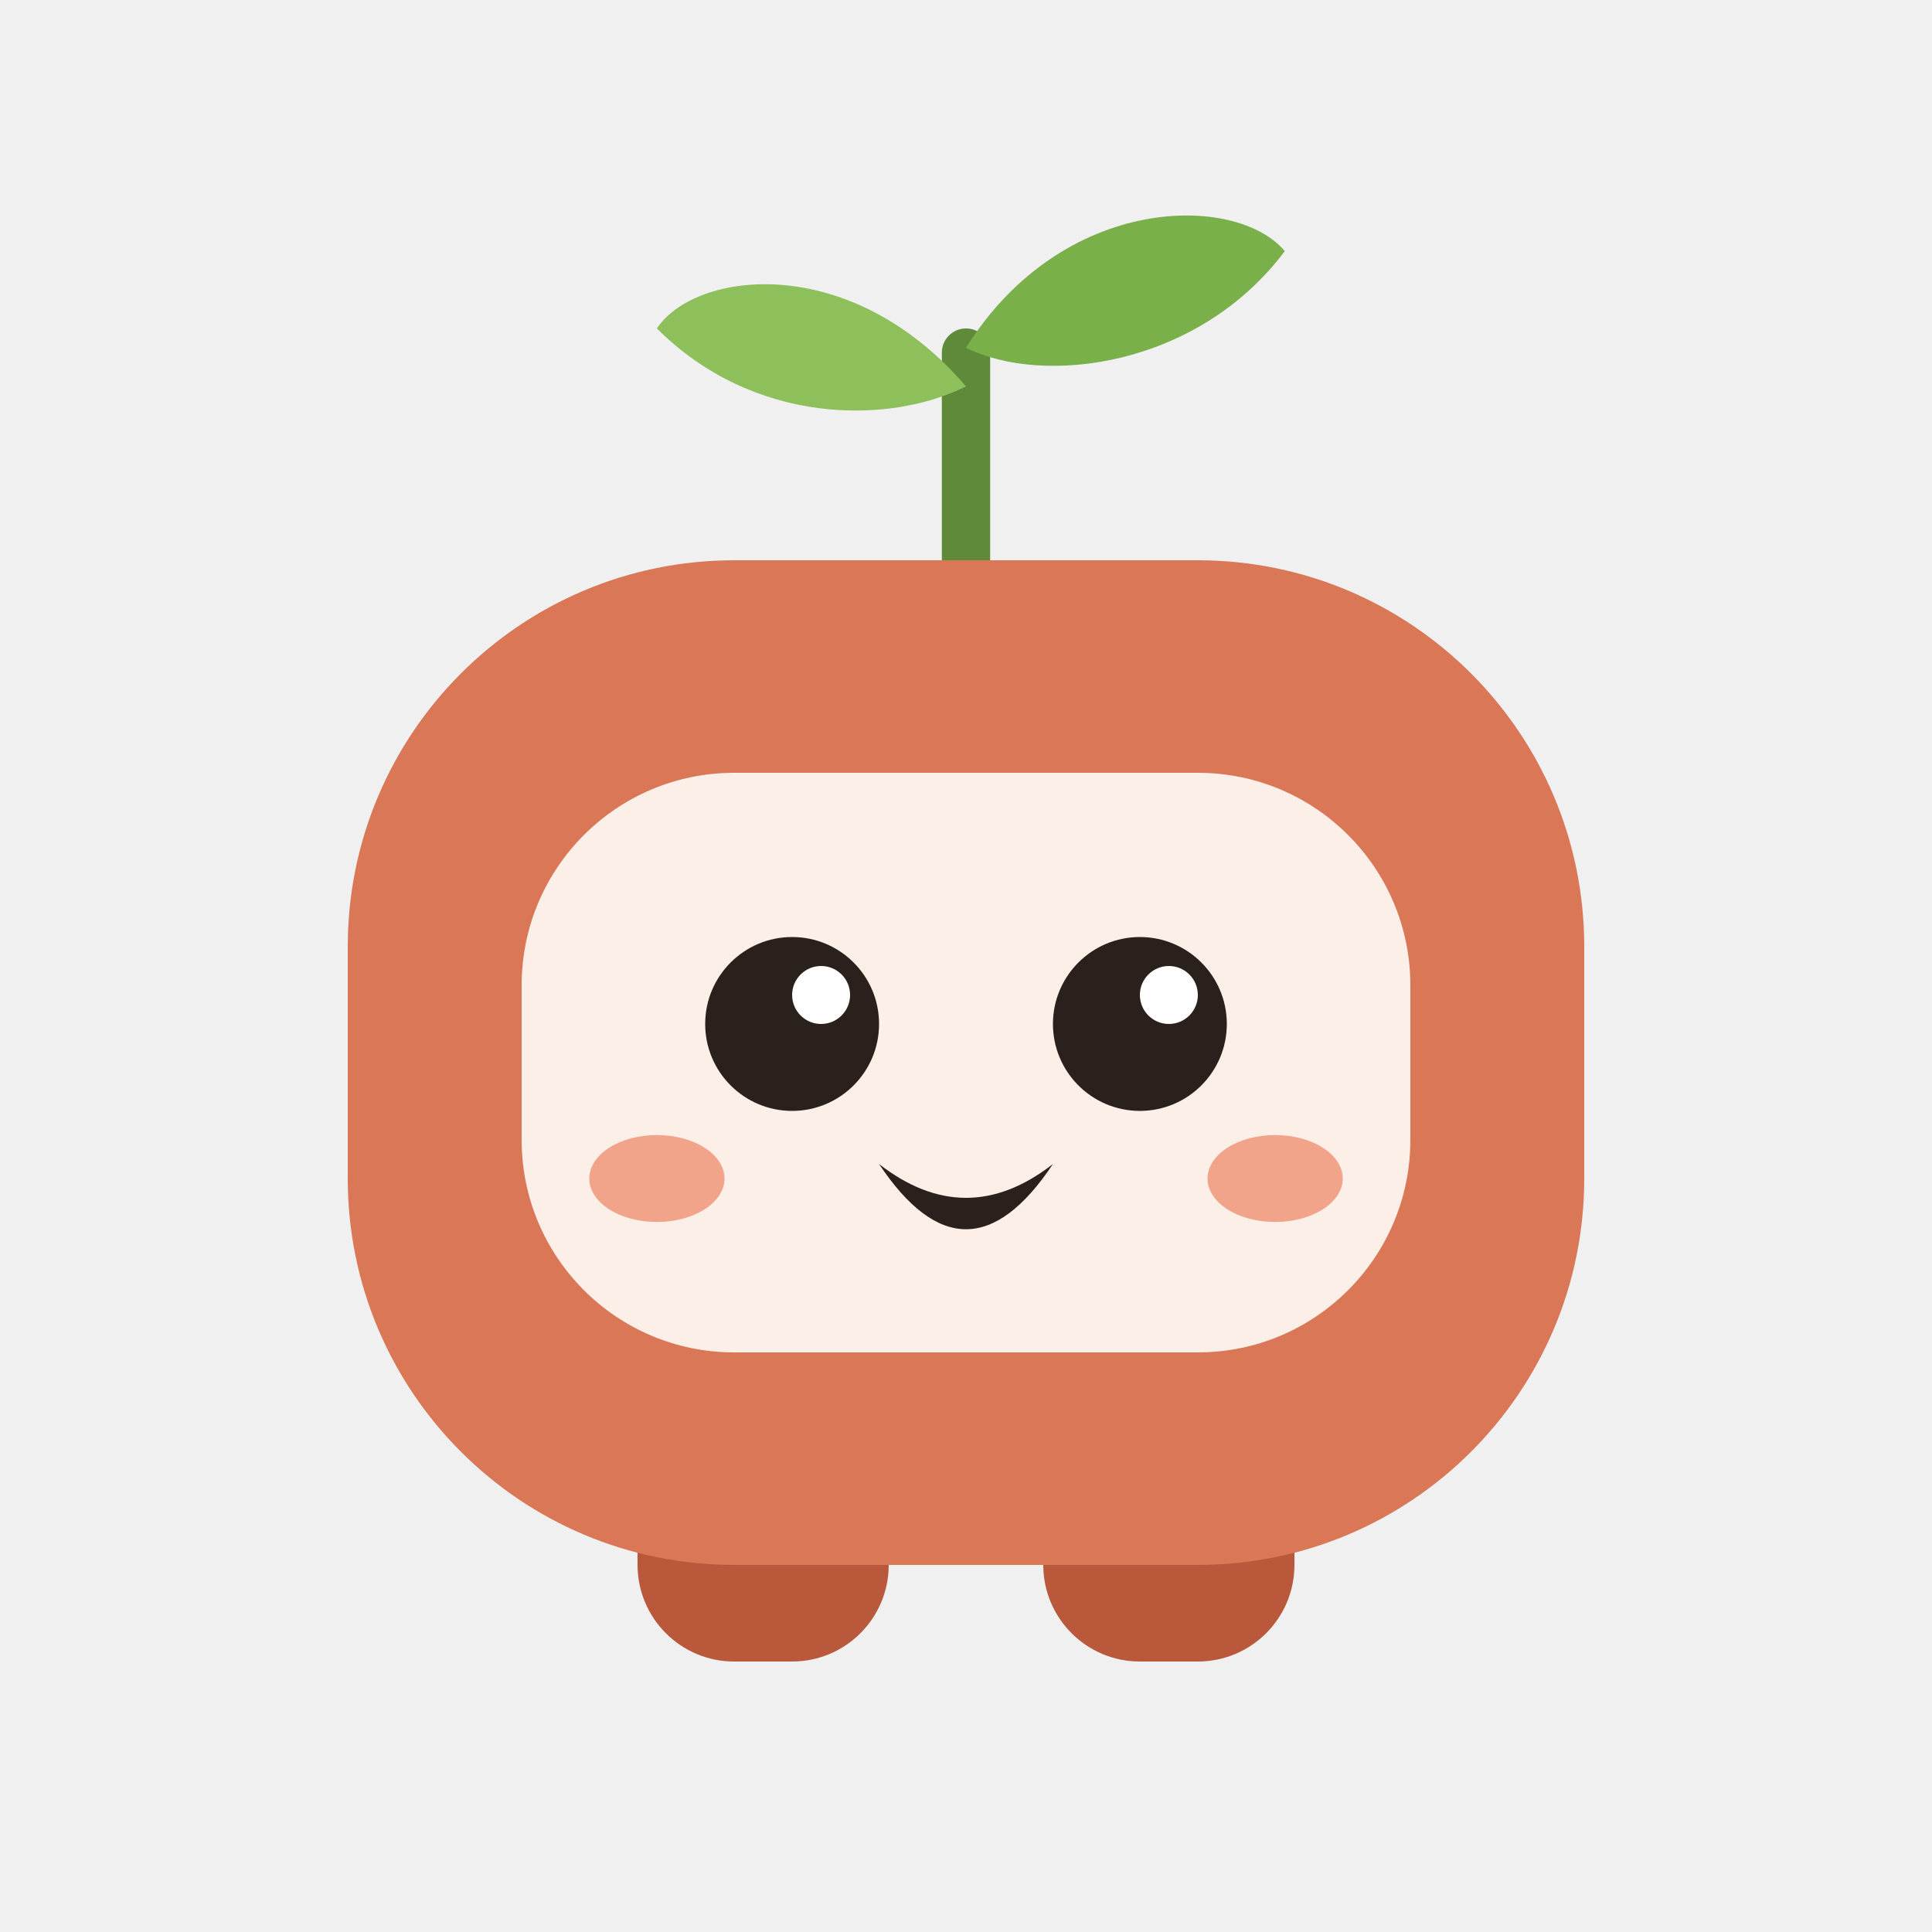
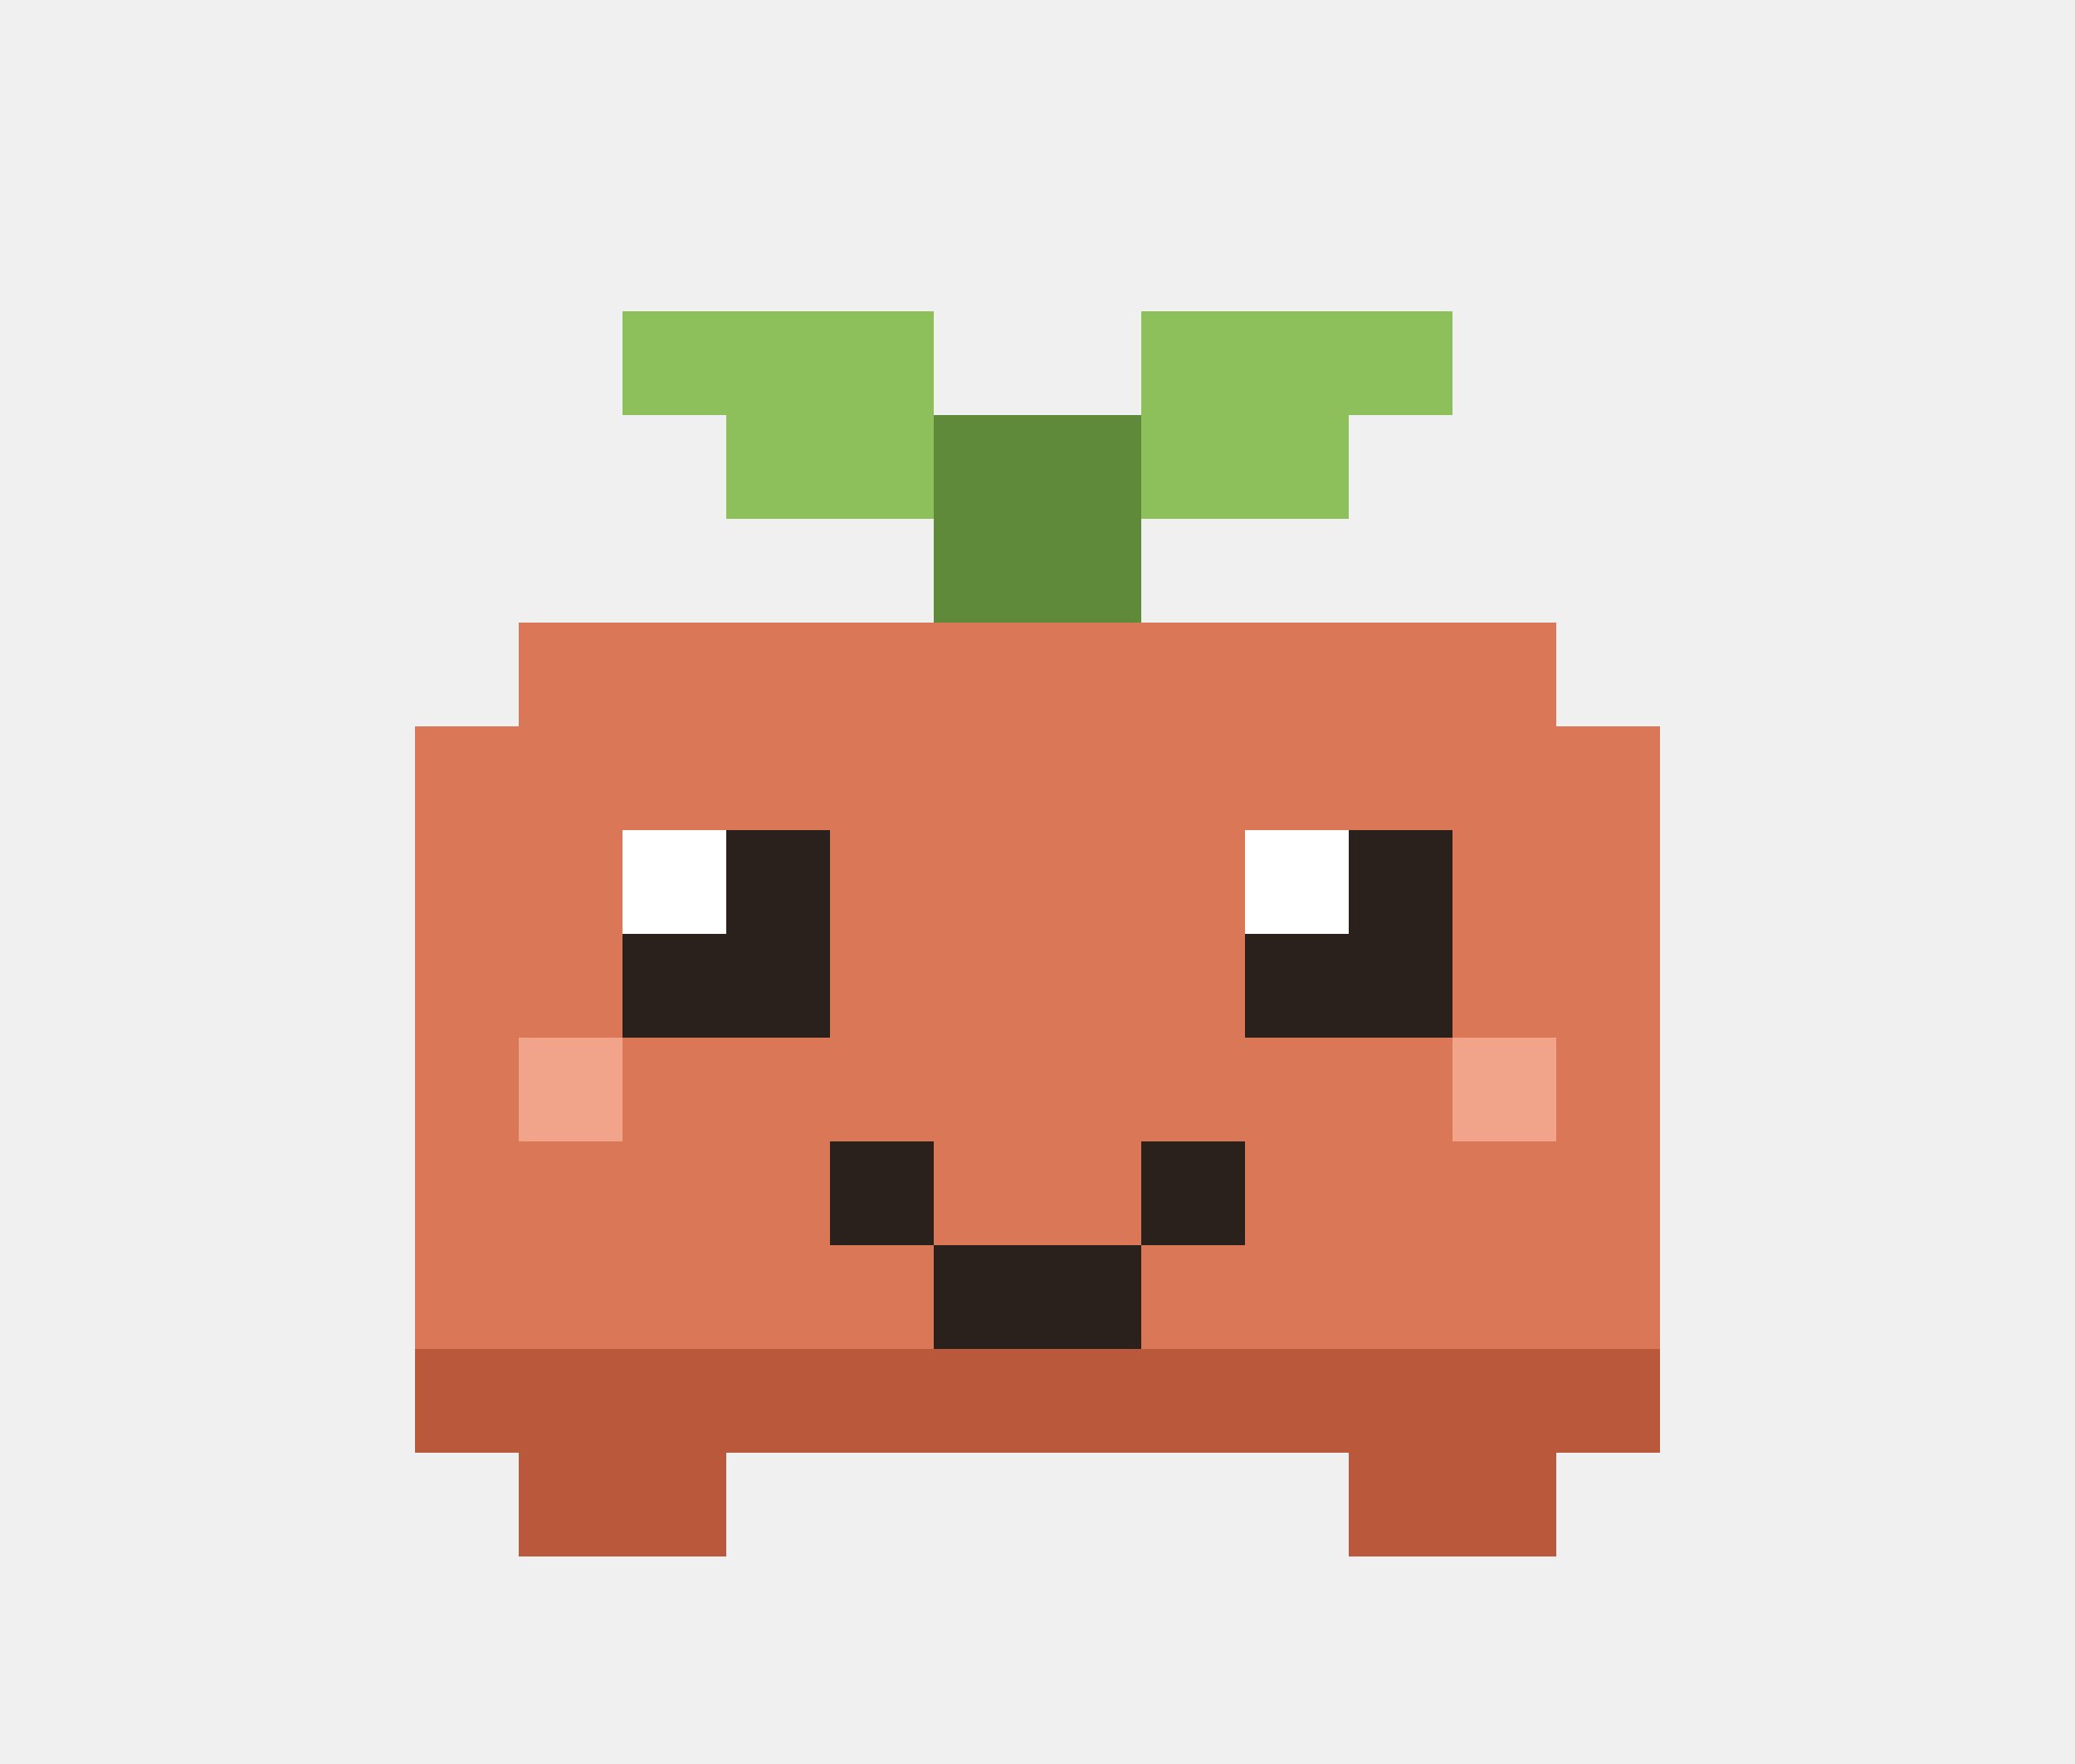
- <svg xmlns="http://www.w3.org/2000/svg" viewBox="0 0 200 200" width="200" height="200" role="img" aria-label="claude-jr">
-   <rect x="97.5" y="34" width="5" height="30" rx="2.5" fill="#5E8A3A" />
-   <path d="M100 40 C88 26 72 28 68 34 C78 44 92 44 100 40 Z" fill="#8DBF5A" />
-   <path d="M100 36 C110 20 128 20 133 26 C124 38 108 40 100 36 Z" fill="#7AB04A" />
-   <rect x="66" y="150" width="26" height="22" rx="10" fill="#B9583A" />
-   <rect x="108" y="150" width="26" height="22" rx="10" fill="#B9583A" />
-   <rect x="36" y="58" width="128" height="104" rx="40" fill="#D97757" />
-   <rect x="54" y="80" width="92" height="60" rx="22" fill="#FBEFE8" />
-   <circle cx="82" cy="106" r="9" fill="#2B211C" />
-   <circle cx="118" cy="106" r="9" fill="#2B211C" />
-   <circle cx="85" cy="103" r="3" fill="#FFFFFF" />
-   <circle cx="121" cy="103" r="3" fill="#FFFFFF" />
-   <ellipse cx="68" cy="122" rx="7" ry="4.5" fill="#F2A48B" />
-   <ellipse cx="132" cy="122" rx="7" ry="4.5" fill="#F2A48B" />
-   <path d="M91 120.5 Q100 134 109 120.5 Q100 127.5 91 120.5 Z" fill="#2B211C" />
+ <svg xmlns="http://www.w3.org/2000/svg" viewBox="0 0 200 170" width="200" height="170" shape-rendering="crispEdges" role="img" aria-label="claude-jr">
+   <rect x="60" y="30" width="30" height="10" fill="#8DBF5A" />
+   <rect x="110" y="30" width="30" height="10" fill="#8DBF5A" />
+   <rect x="70" y="40" width="20" height="10" fill="#8DBF5A" />
+   <rect x="90" y="40" width="20" height="10" fill="#5E8A3A" />
+   <rect x="110" y="40" width="20" height="10" fill="#8DBF5A" />
+   <rect x="90" y="50" width="20" height="10" fill="#5E8A3A" />
+   <rect x="50" y="60" width="100" height="10" fill="#D97757" />
+   <rect x="40" y="70" width="120" height="10" fill="#D97757" />
+   <rect x="40" y="80" width="20" height="10" fill="#D97757" />
+   <rect x="60" y="80" width="10" height="10" fill="#FFFFFF" />
+   <rect x="70" y="80" width="10" height="10" fill="#2B211C" />
+   <rect x="80" y="80" width="40" height="10" fill="#D97757" />
+   <rect x="120" y="80" width="10" height="10" fill="#FFFFFF" />
+   <rect x="130" y="80" width="10" height="10" fill="#2B211C" />
+   <rect x="140" y="80" width="20" height="10" fill="#D97757" />
+   <rect x="40" y="90" width="20" height="10" fill="#D97757" />
+   <rect x="60" y="90" width="20" height="10" fill="#2B211C" />
+   <rect x="80" y="90" width="40" height="10" fill="#D97757" />
+   <rect x="120" y="90" width="20" height="10" fill="#2B211C" />
+   <rect x="140" y="90" width="20" height="10" fill="#D97757" />
+   <rect x="40" y="100" width="10" height="10" fill="#D97757" />
+   <rect x="50" y="100" width="10" height="10" fill="#F2A48B" />
+   <rect x="60" y="100" width="80" height="10" fill="#D97757" />
+   <rect x="140" y="100" width="10" height="10" fill="#F2A48B" />
+   <rect x="150" y="100" width="10" height="10" fill="#D97757" />
+   <rect x="40" y="110" width="40" height="10" fill="#D97757" />
+   <rect x="80" y="110" width="10" height="10" fill="#2B211C" />
+   <rect x="90" y="110" width="20" height="10" fill="#D97757" />
+   <rect x="110" y="110" width="10" height="10" fill="#2B211C" />
+   <rect x="120" y="110" width="40" height="10" fill="#D97757" />
+   <rect x="40" y="120" width="50" height="10" fill="#D97757" />
+   <rect x="90" y="120" width="20" height="10" fill="#2B211C" />
+   <rect x="110" y="120" width="50" height="10" fill="#D97757" />
+   <rect x="40" y="130" width="120" height="10" fill="#B9583A" />
+   <rect x="50" y="140" width="20" height="10" fill="#B9583A" />
+   <rect x="130" y="140" width="20" height="10" fill="#B9583A" />
</svg>
